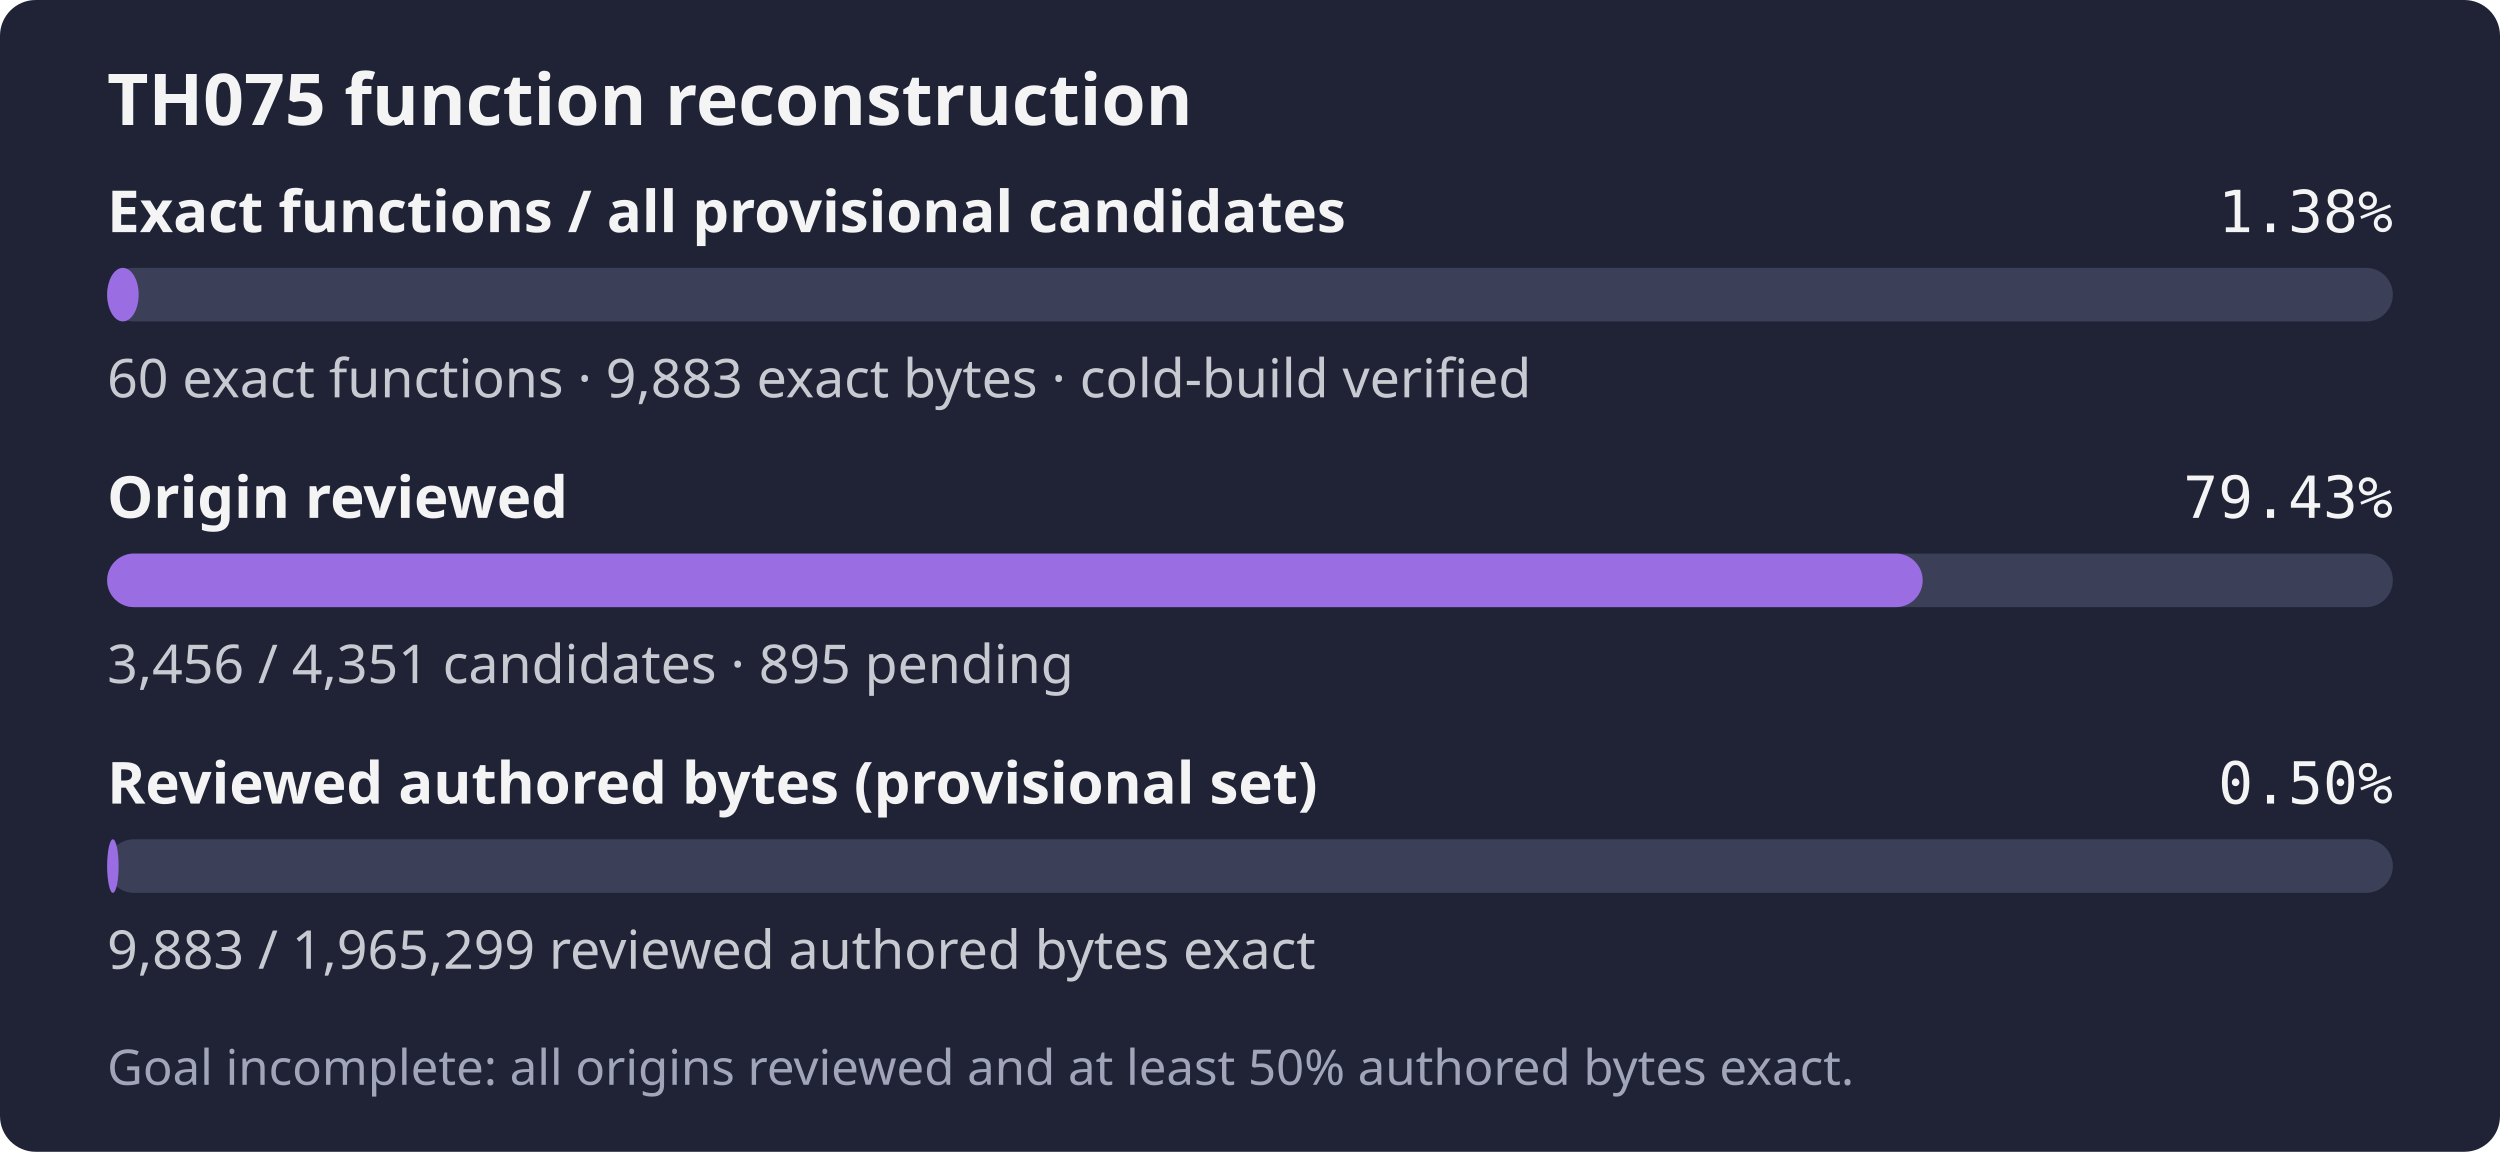
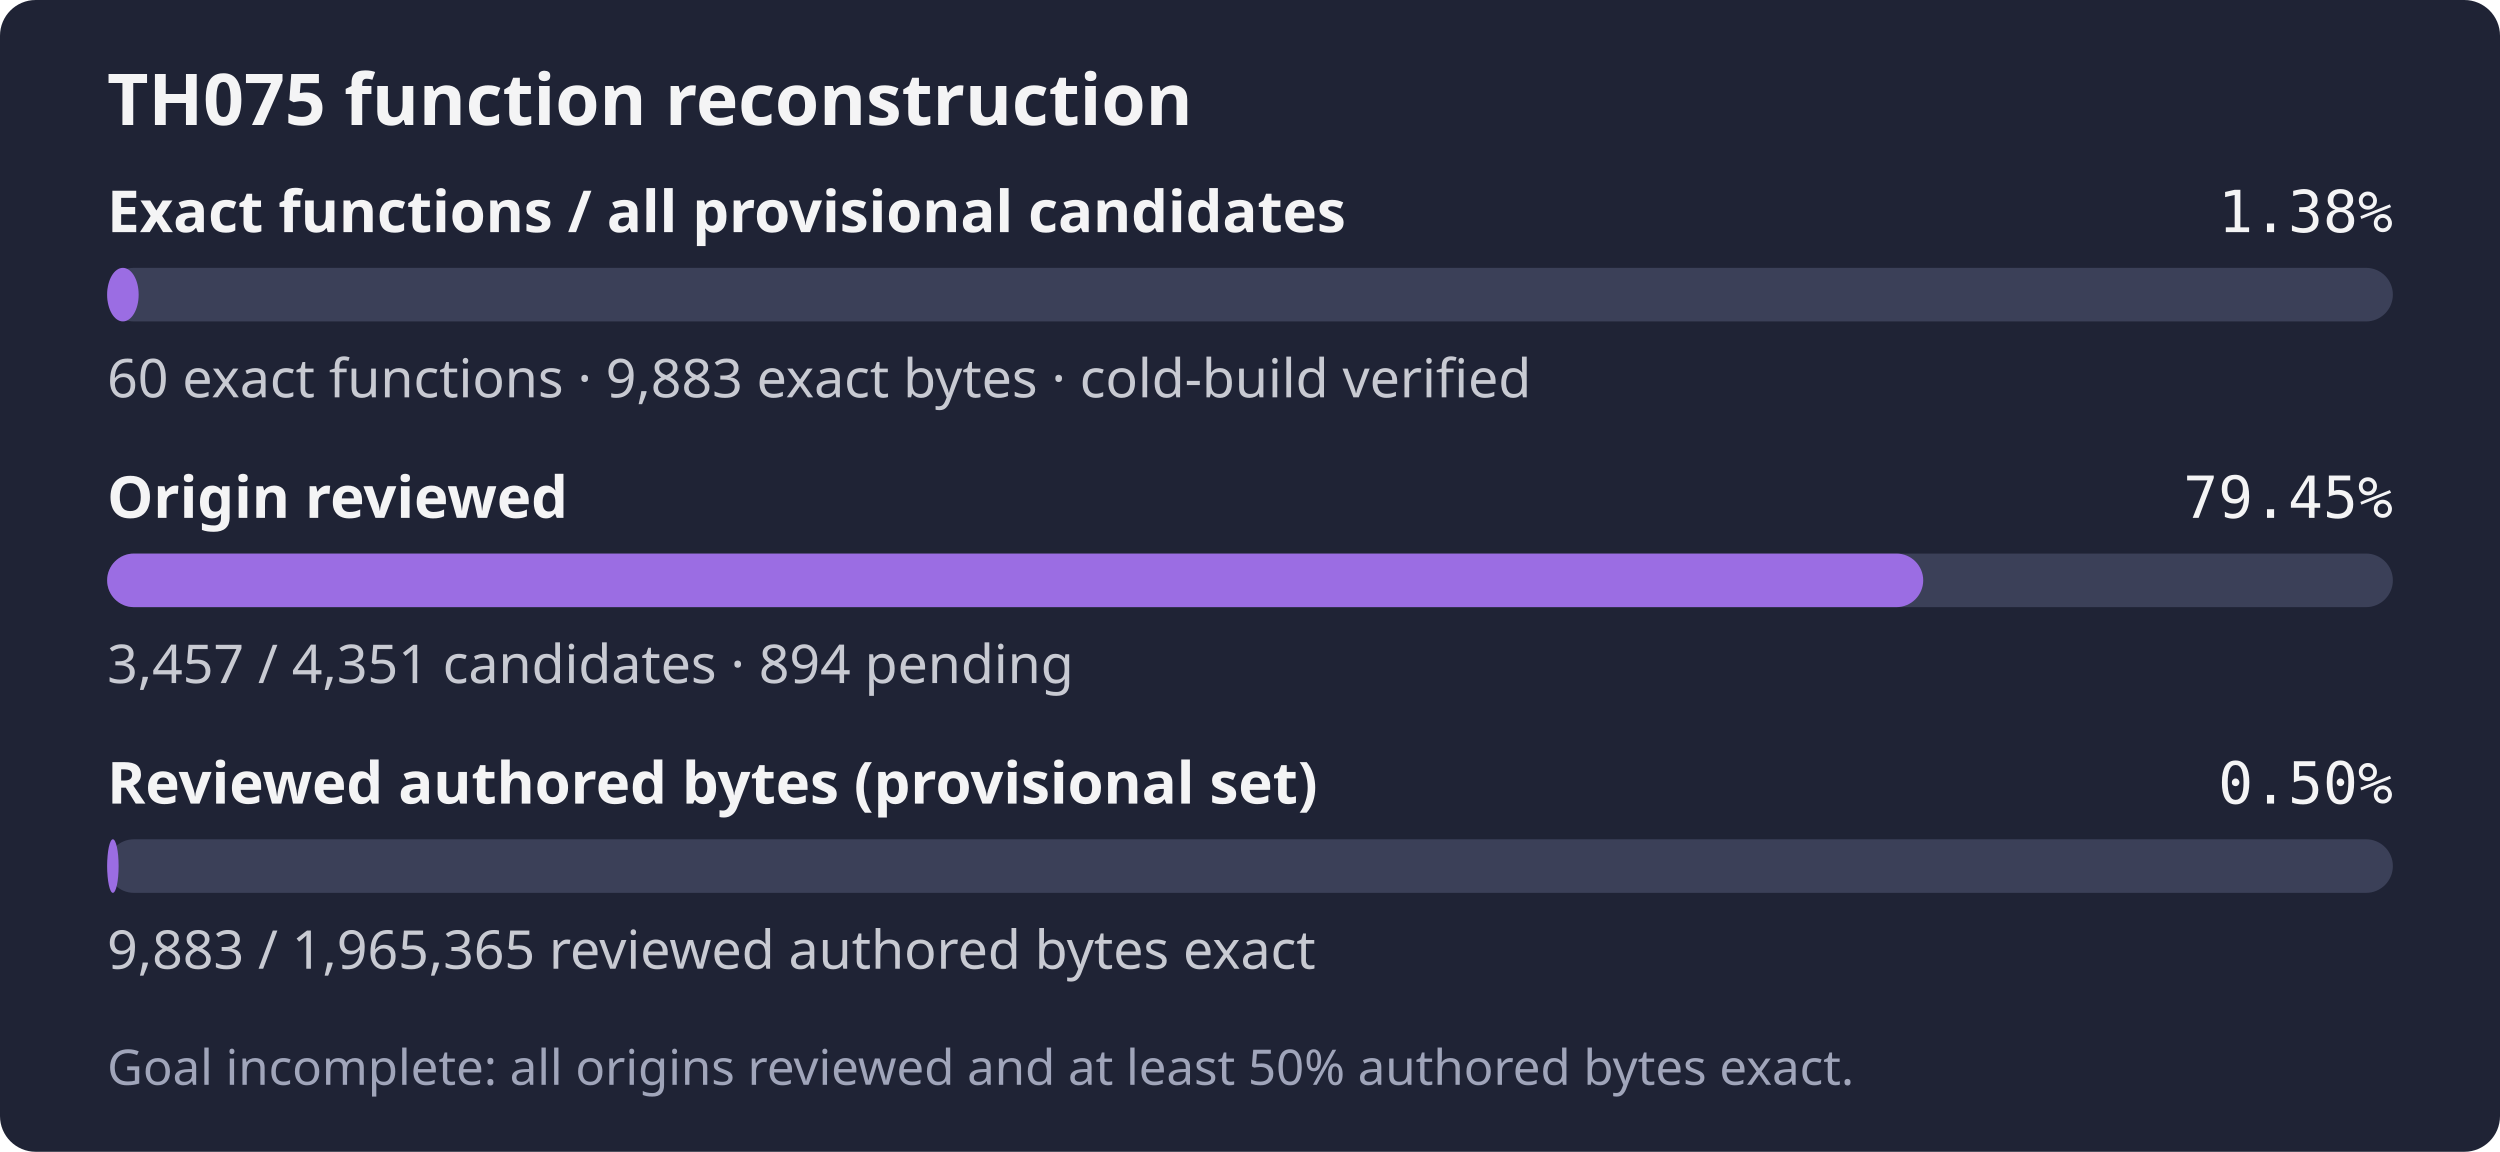
- <svg xmlns="http://www.w3.org/2000/svg" width="560" height="258" role="img" aria-label="TH075: 60 exact functions, 9,883 exact bytes; 3,456 of 4,351 candidates reviewed; Goal incomplete: all origins reviewed and at least 50% authored bytes exact.">
+ <svg xmlns="http://www.w3.org/2000/svg" width="560" height="258" role="img" aria-label="TH075: 60 exact functions, 9,883 exact bytes; 3,457 of 4,351 candidates reviewed; Goal incomplete: all origins reviewed and at least 50% authored bytes exact.">
  <rect width="560" height="258" rx="8" fill="#1f2335" />
  <text x="24" y="28" fill="#f4f4f5" font-family="sans-serif" font-size="16" font-weight="600">TH075 function reconstruction</text>
  <text x="24" y="52" fill="#f4f4f5" font-family="sans-serif" font-size="13" font-weight="600">Exact functions / all provisional candidates</text>
  <text x="536" y="52" fill="#f4f4f5" text-anchor="end" font-family="monospace" font-size="13">1.38%</text>
  <rect x="24" y="60" width="512" height="12" rx="6" fill="#3b4058" />
  <rect x="24" y="60" width="7.06" height="12" rx="6" fill="#9b6de3" />
  <text x="24" y="89" fill="#c8cad2" font-family="sans-serif" font-size="12">60 exact functions · 9,883 exact bytes · cold-build verified</text>
  <text x="24" y="116" fill="#f4f4f5" font-family="sans-serif" font-size="13" font-weight="600">Origin reviewed</text>
-   <text x="536" y="116" fill="#f4f4f5" text-anchor="end" font-family="monospace" font-size="13">79.43%</text>
+   <text x="536" y="116" fill="#f4f4f5" text-anchor="end" font-family="monospace" font-size="13">79.45%</text>
  <rect x="24" y="124" width="512" height="12" rx="6" fill="#3b4058" />
-   <rect x="24" y="124" width="406.68" height="12" rx="6" fill="#9b6de3" />
-   <text x="24" y="153" fill="#c8cad2" font-family="sans-serif" font-size="12">3,456 / 4,351 candidates · 895 pending</text>
+   <rect x="24" y="124" width="406.80" height="12" rx="6" fill="#9b6de3" />
+   <text x="24" y="153" fill="#c8cad2" font-family="sans-serif" font-size="12">3,457 / 4,351 candidates · 894 pending</text>
  <text x="24" y="180" fill="#f4f4f5" font-family="sans-serif" font-size="13" font-weight="600">Reviewed authored bytes (provisional set)</text>
  <text x="536" y="180" fill="#f4f4f5" text-anchor="end" font-family="monospace" font-size="13">0.50%</text>
  <rect x="24" y="188" width="512" height="12" rx="6" fill="#3b4058" />
  <rect x="24" y="188" width="2.57" height="12" rx="6" fill="#9b6de3" />
-   <text x="24" y="217" fill="#c8cad2" font-family="sans-serif" font-size="12">9,883 / 1,965,299 reviewed authored bytes exact</text>
+   <text x="24" y="217" fill="#c8cad2" font-family="sans-serif" font-size="12">9,883 / 1,965,365 reviewed authored bytes exact</text>
  <text x="24" y="243" fill="#a0a5ba" font-family="sans-serif" font-size="11">Goal incomplete: all origins reviewed and at least 50% authored bytes exact.</text>
</svg>
